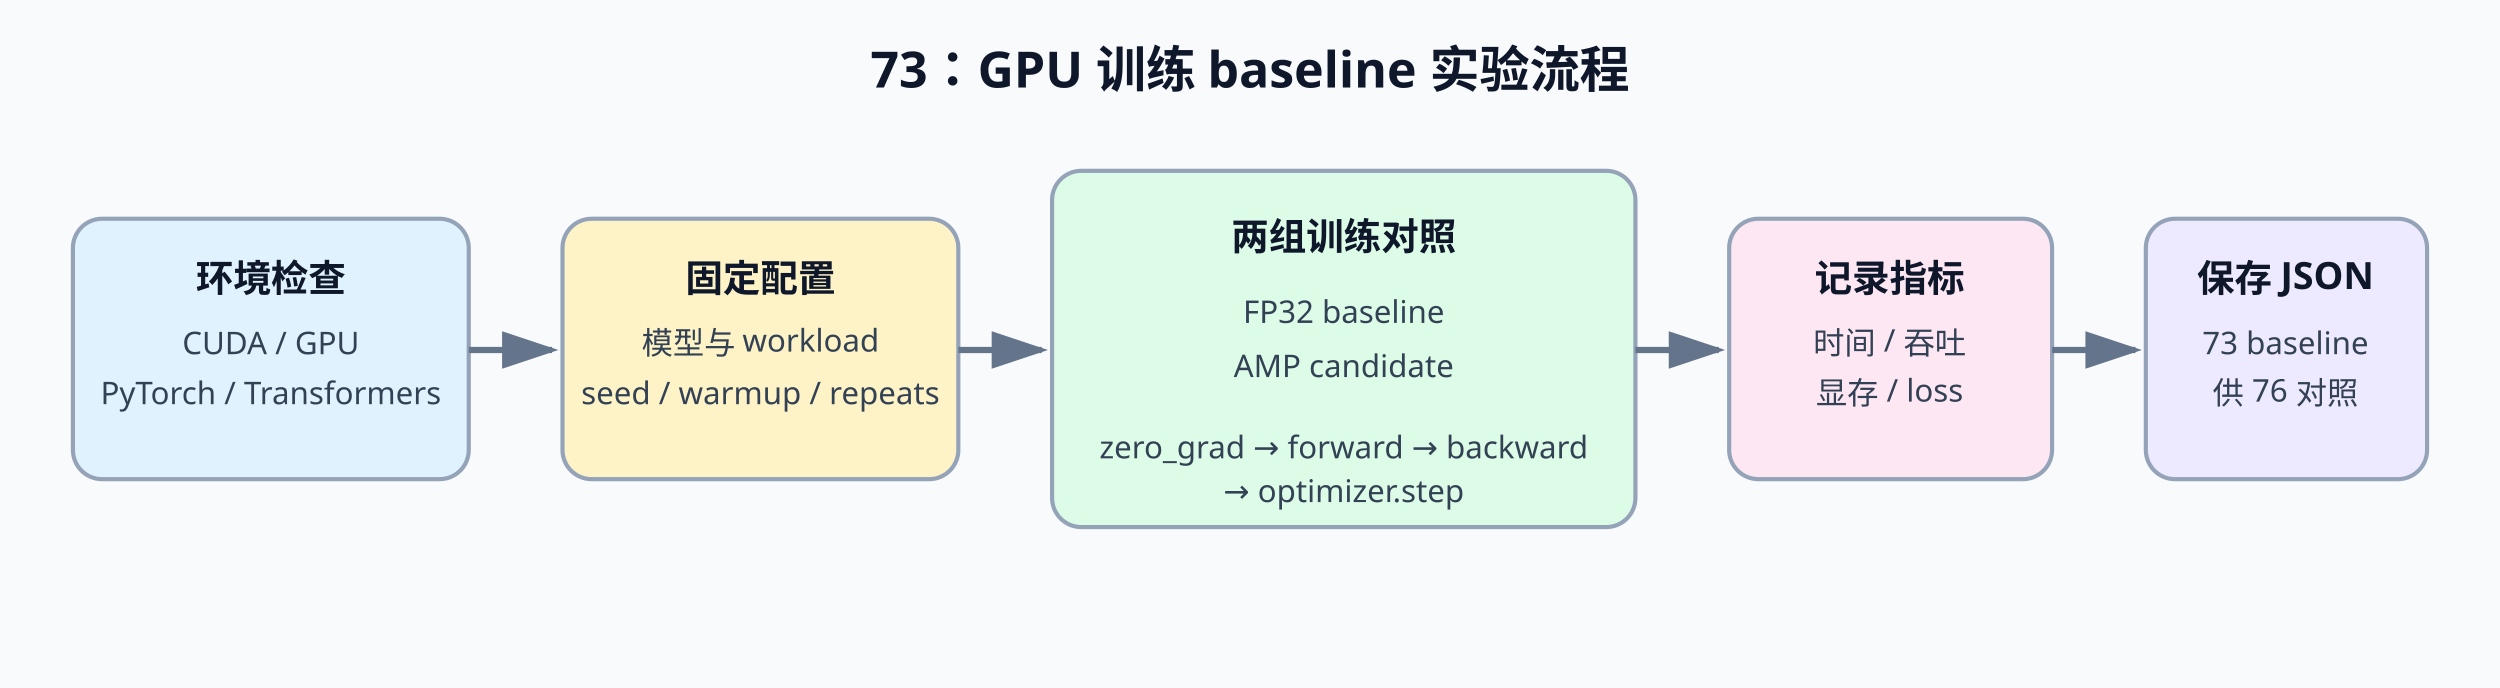
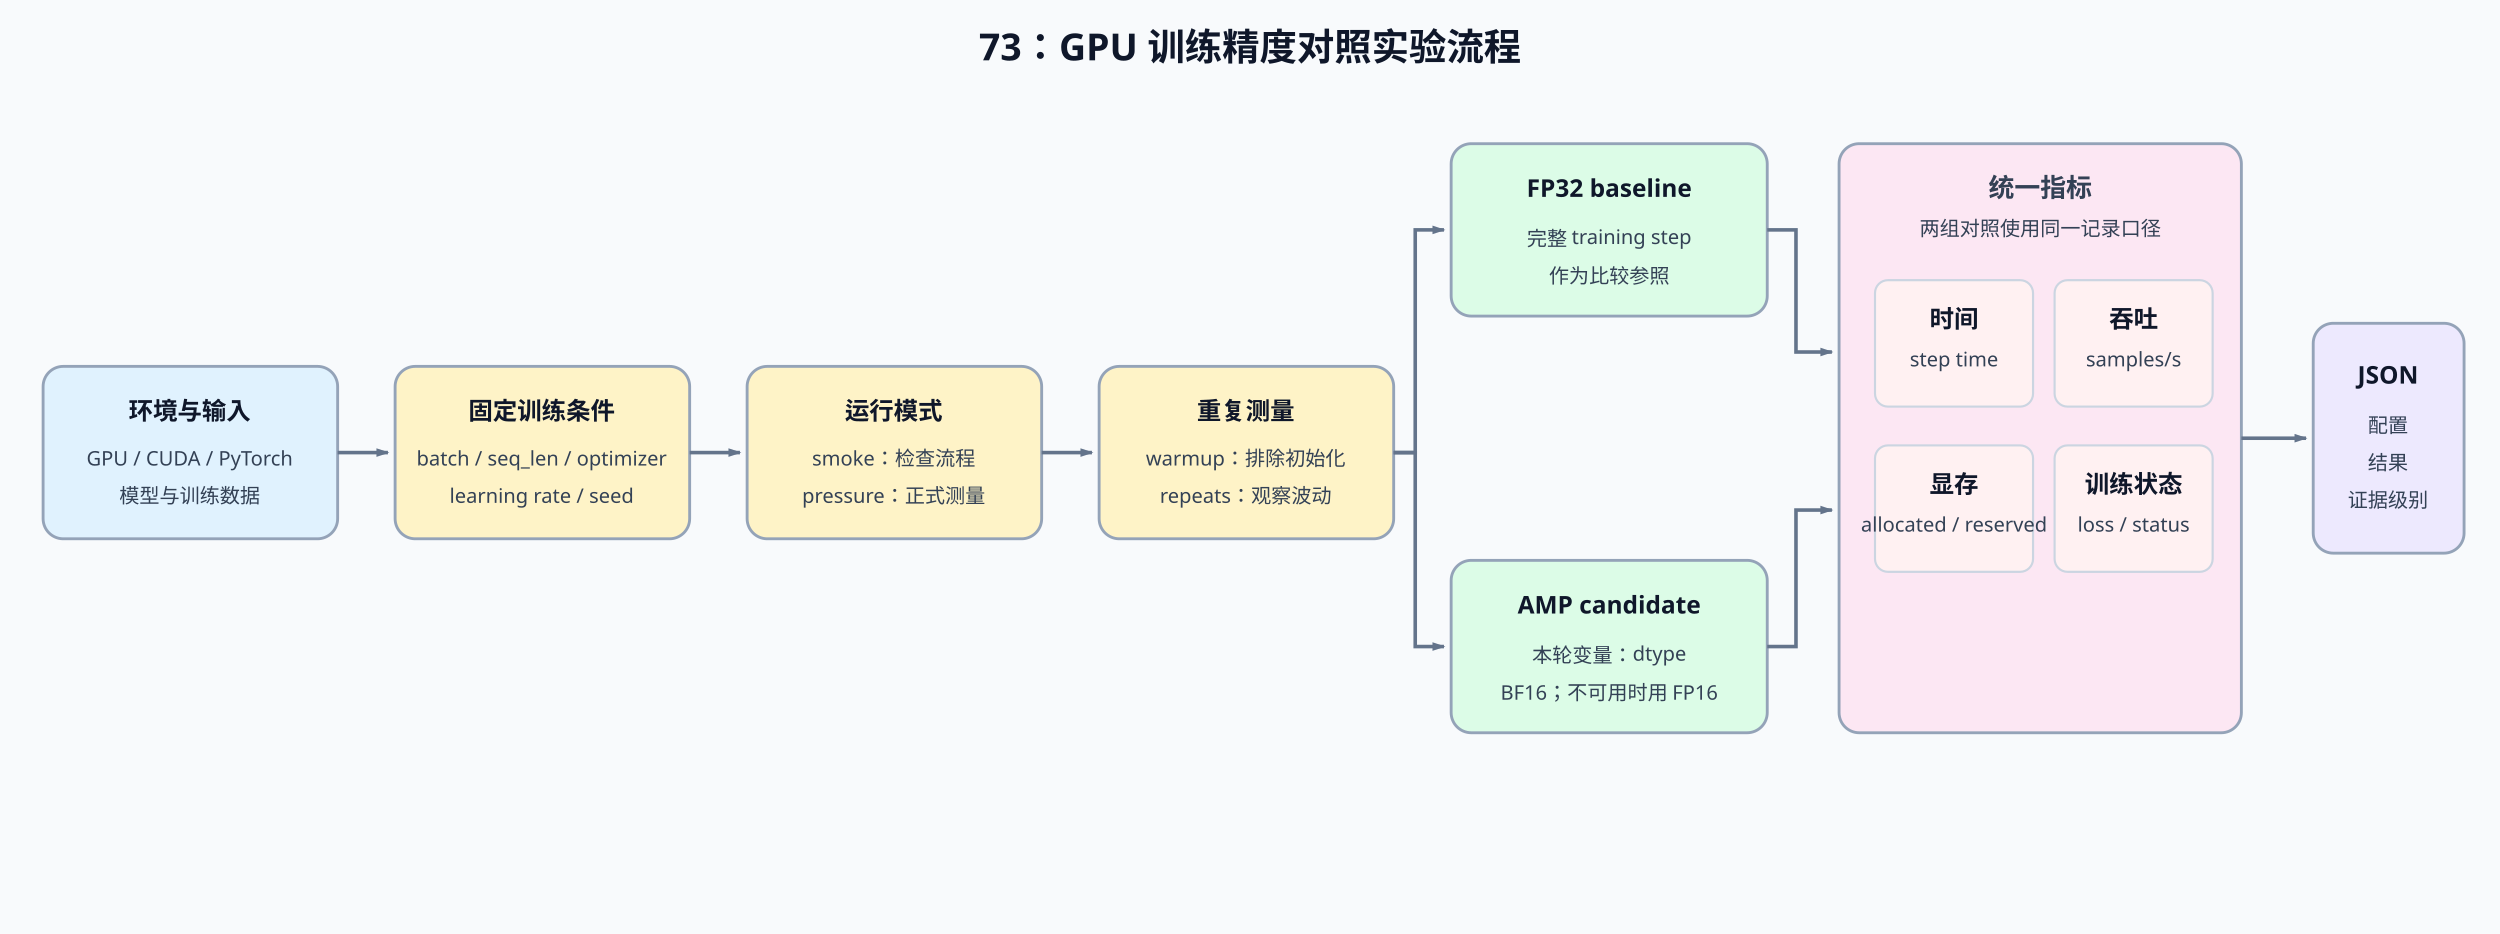
- <svg xmlns="http://www.w3.org/2000/svg" width="1200" height="330" viewBox="0 0 1200 330">
+ <svg xmlns="http://www.w3.org/2000/svg" width="1740" height="650" viewBox="0 0 1740 650">
  <defs>
-     <marker id="arrow" markerWidth="10" markerHeight="10" refX="8" refY="3" orient="auto">
-       <path d="M0,0 L0,6 L9,3 z" fill="#64748b" />
+     <marker id="arrow" markerWidth="9" markerHeight="9" refX="8" refY="3" orient="auto" markerUnits="userSpaceOnUse">
+       <path d="M0,0 L9,3 L0,6 Z" fill="#64748b" />
    </marker>
    <style>
-       .title { font: 700 24px sans-serif; fill: #0f172a; }
-       .label { font: 700 18px sans-serif; fill: #0f172a; }
-       .text { font: 15px sans-serif; fill: #334155; }
+       .title { font: 700 26px sans-serif; fill: #0f172a; }
+       .group { font: 700 18px sans-serif; fill: #334155; }
+       .label { font: 700 17px sans-serif; fill: #0f172a; }
+       .text { font: 14px sans-serif; fill: #334155; }
      .box { stroke: #94a3b8; stroke-width: 2; rx: 14; }
+       .metric { stroke: #cbd5e1; stroke-width: 1.5; rx: 9; }
+       .flow { stroke: #64748b; stroke-width: 2.5; fill: none; marker-end: url(#arrow); }
    </style>
  </defs>
-   <rect width="1200" height="330" fill="#f8fafc" />
-   <text x="600" y="42" text-anchor="middle" class="title">73：GPU 训练 baseline 实验流程</text>
-   <rect x="35" y="105" width="190" height="125" class="box" fill="#e0f2fe" />
-   <text x="130" y="140" text-anchor="middle" class="label">环境检查</text>
-   <text x="130" y="170" text-anchor="middle" class="text">CUDA / GPU</text>
-   <text x="130" y="194" text-anchor="middle" class="text">PyTorch / Transformers</text>
-   <rect x="270" y="105" width="190" height="125" class="box" fill="#fef3c7" />
-   <text x="365" y="140" text-anchor="middle" class="label">固定配置</text>
-   <text x="365" y="170" text-anchor="middle" class="text">模型与 workload</text>
-   <text x="365" y="194" text-anchor="middle" class="text">seed / warmup / repeats</text>
-   <rect x="505" y="82" width="280" height="171" class="box" fill="#dcfce7" />
-   <text x="645" y="120" text-anchor="middle" class="label">两组训练对照</text>
-   <text x="645" y="155" text-anchor="middle" class="text">FP32 baseline</text>
-   <text x="645" y="181" text-anchor="middle" class="text">AMP candidate</text>
-   <text x="645" y="220" text-anchor="middle" class="text">zero_grad → forward → backward</text>
-   <text x="645" y="241" text-anchor="middle" class="text">→ optimizer.step</text>
-   <rect x="830" y="105" width="155" height="125" class="box" fill="#fce7f3" />
-   <text x="907" y="140" text-anchor="middle" class="label">记录指标</text>
-   <text x="907" y="170" text-anchor="middle" class="text">时间 / 吞吐</text>
-   <text x="907" y="194" text-anchor="middle" class="text">显存 / loss</text>
-   <rect x="1030" y="105" width="135" height="125" class="box" fill="#ede9fe" />
-   <text x="1097" y="140" text-anchor="middle" class="label">保存 JSON</text>
-   <text x="1097" y="170" text-anchor="middle" class="text">73 baseline</text>
-   <text x="1097" y="194" text-anchor="middle" class="text">供 76 对照</text>
-   <line x1="225" y1="168" x2="265" y2="168" stroke="#64748b" stroke-width="3" marker-end="url(#arrow)" />
-   <line x1="460" y1="168" x2="500" y2="168" stroke="#64748b" stroke-width="3" marker-end="url(#arrow)" />
-   <line x1="785" y1="168" x2="825" y2="168" stroke="#64748b" stroke-width="3" marker-end="url(#arrow)" />
-   <line x1="985" y1="168" x2="1025" y2="168" stroke="#64748b" stroke-width="3" marker-end="url(#arrow)" />
+   <rect width="1740" height="650" fill="#f8fafc" />
+   <text x="870" y="42" text-anchor="middle" class="title">73：GPU 训练精度对照实验流程</text>
+   <rect x="30" y="255" width="205" height="120" class="box" fill="#e0f2fe" />
+   <text x="132" y="292" text-anchor="middle" class="label">环境与输入</text>
+   <text x="132" y="324" text-anchor="middle" class="text">GPU / CUDA / PyTorch</text>
+   <text x="132" y="350" text-anchor="middle" class="text">模型与训练数据</text>
+   <rect x="275" y="255" width="205" height="120" class="box" fill="#fef3c7" />
+   <text x="377" y="292" text-anchor="middle" class="label">固定训练条件</text>
+   <text x="377" y="324" text-anchor="middle" class="text">batch / seq_len / optimizer</text>
+   <text x="377" y="350" text-anchor="middle" class="text">learning rate / seed</text>
+   <rect x="520" y="255" width="205" height="120" class="box" fill="#fef3c7" />
+   <text x="622" y="292" text-anchor="middle" class="label">运行模式</text>
+   <text x="622" y="324" text-anchor="middle" class="text">smoke：检查流程</text>
+   <text x="622" y="350" text-anchor="middle" class="text">pressure：正式测量</text>
+   <rect x="765" y="255" width="205" height="120" class="box" fill="#fef3c7" />
+   <text x="867" y="292" text-anchor="middle" class="label">重复测量</text>
+   <text x="867" y="324" text-anchor="middle" class="text">warmup：排除初始化</text>
+   <text x="867" y="350" text-anchor="middle" class="text">repeats：观察波动</text>
+   <rect x="1010" y="100" width="220" height="120" class="box" fill="#dcfce7" />
+   <text x="1120" y="137" text-anchor="middle" class="label">FP32 baseline</text>
+   <text x="1120" y="171" text-anchor="middle" class="text">完整 training step</text>
+   <text x="1120" y="197" text-anchor="middle" class="text">作为比较参照</text>
+   <rect x="1010" y="390" width="220" height="120" class="box" fill="#dcfce7" />
+   <text x="1120" y="427" text-anchor="middle" class="label">AMP candidate</text>
+   <text x="1120" y="461" text-anchor="middle" class="text">本轮变量：dtype</text>
+   <text x="1120" y="487" text-anchor="middle" class="text">BF16；不可用时用 FP16</text>
+   <rect x="1280" y="100" width="280" height="410" class="box" fill="#fce7f3" />
+   <text x="1420" y="137" text-anchor="middle" class="group">统一指标</text>
+   <text x="1420" y="164" text-anchor="middle" class="text">两组对照使用同一记录口径</text>
+   <rect x="1305" y="195" width="110" height="88" class="metric" fill="#fff1f2" />
+   <text x="1360" y="228" text-anchor="middle" class="label">时间</text>
+   <text x="1360" y="255" text-anchor="middle" class="text">step time</text>
+   <rect x="1430" y="195" width="110" height="88" class="metric" fill="#fff1f2" />
+   <text x="1485" y="228" text-anchor="middle" class="label">吞吐</text>
+   <text x="1485" y="255" text-anchor="middle" class="text">samples/s</text>
+   <rect x="1305" y="310" width="110" height="88" class="metric" fill="#fff1f2" />
+   <text x="1360" y="343" text-anchor="middle" class="label">显存</text>
+   <text x="1360" y="370" text-anchor="middle" class="text">allocated / reserved</text>
+   <rect x="1430" y="310" width="110" height="88" class="metric" fill="#fff1f2" />
+   <text x="1485" y="343" text-anchor="middle" class="label">训练状态</text>
+   <text x="1485" y="370" text-anchor="middle" class="text">loss / status</text>
+   <rect x="1610" y="225" width="105" height="160" class="box" fill="#ede9fe" />
+   <text x="1662" y="267" text-anchor="middle" class="label">JSON</text>
+   <text x="1662" y="301" text-anchor="middle" class="text">配置</text>
+   <text x="1662" y="327" text-anchor="middle" class="text">结果</text>
+   <text x="1662" y="353" text-anchor="middle" class="text">证据级别</text>
+   <line x1="235" y1="315" x2="270" y2="315" class="flow" />
+   <line x1="480" y1="315" x2="515" y2="315" class="flow" />
+   <line x1="725" y1="315" x2="760" y2="315" class="flow" />
+   <path d="M970 315 L985 315 L985 160 L1005 160" class="flow" />
+   <path d="M970 315 L985 315 L985 450 L1005 450" class="flow" />
+   <path d="M1230 160 L1250 160 L1250 245 L1275 245" class="flow" />
+   <path d="M1230 450 L1250 450 L1250 355 L1275 355" class="flow" />
+   <line x1="1560" y1="305" x2="1605" y2="305" class="flow" />
</svg>
